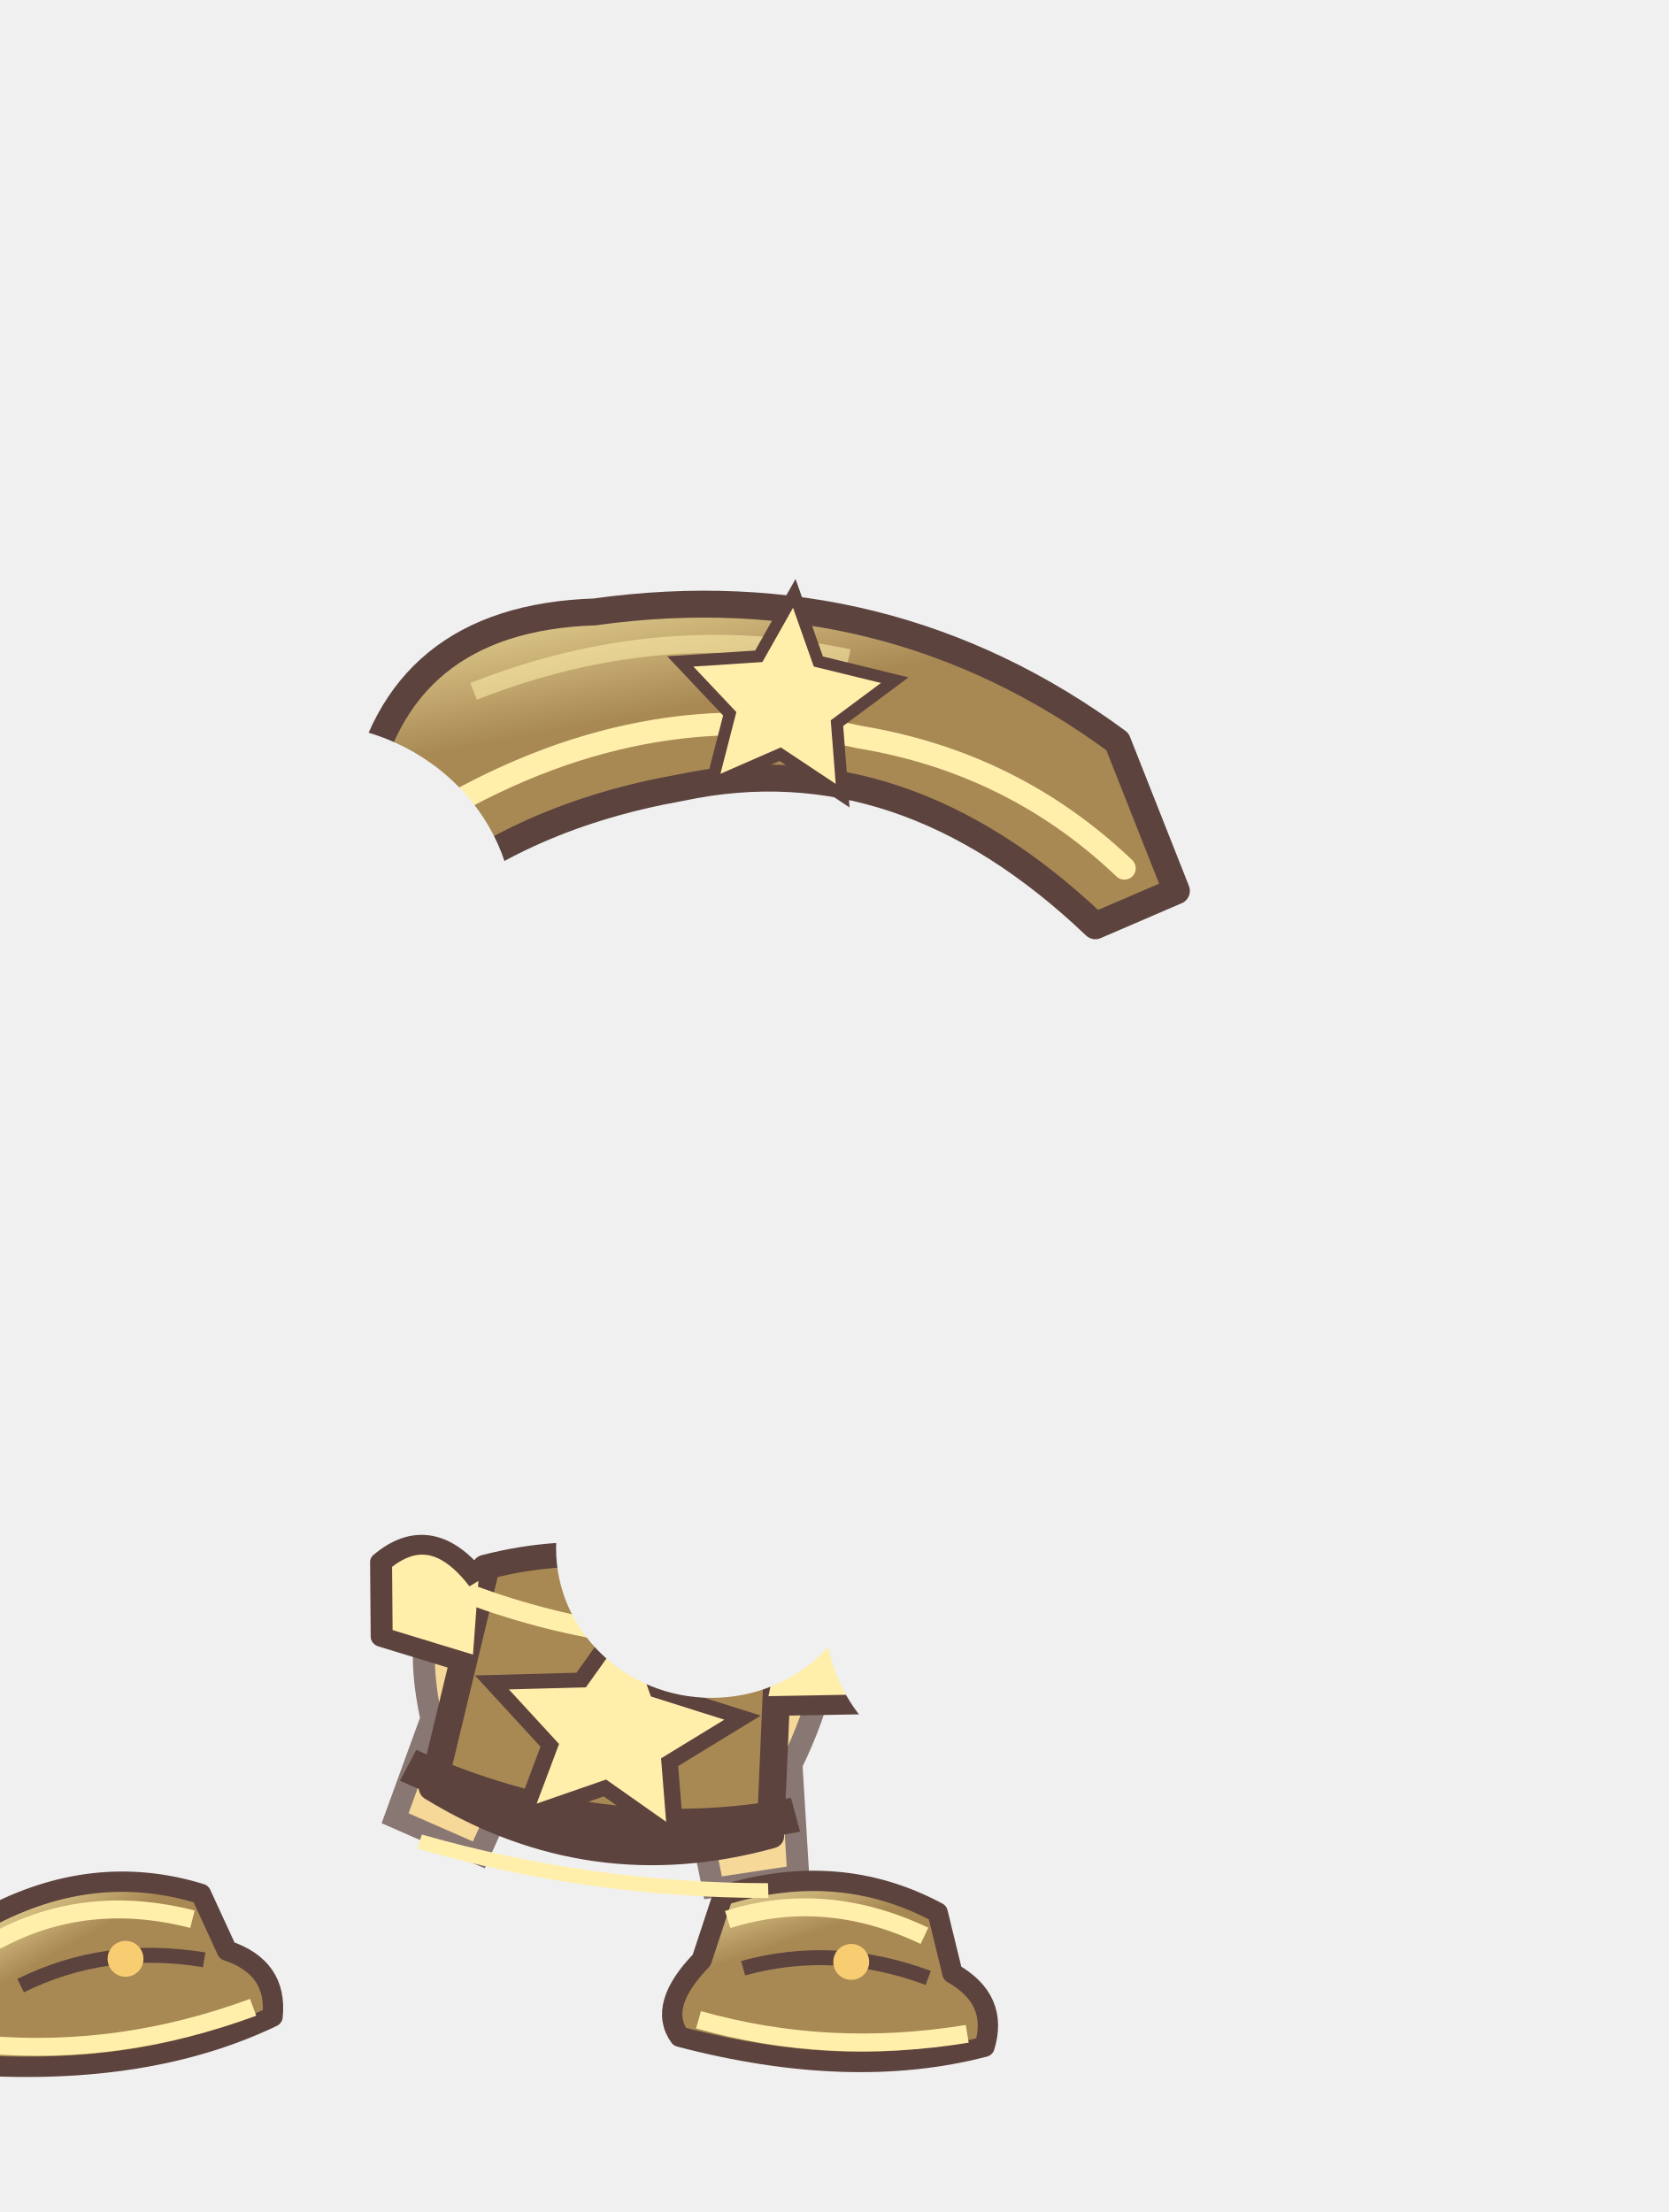
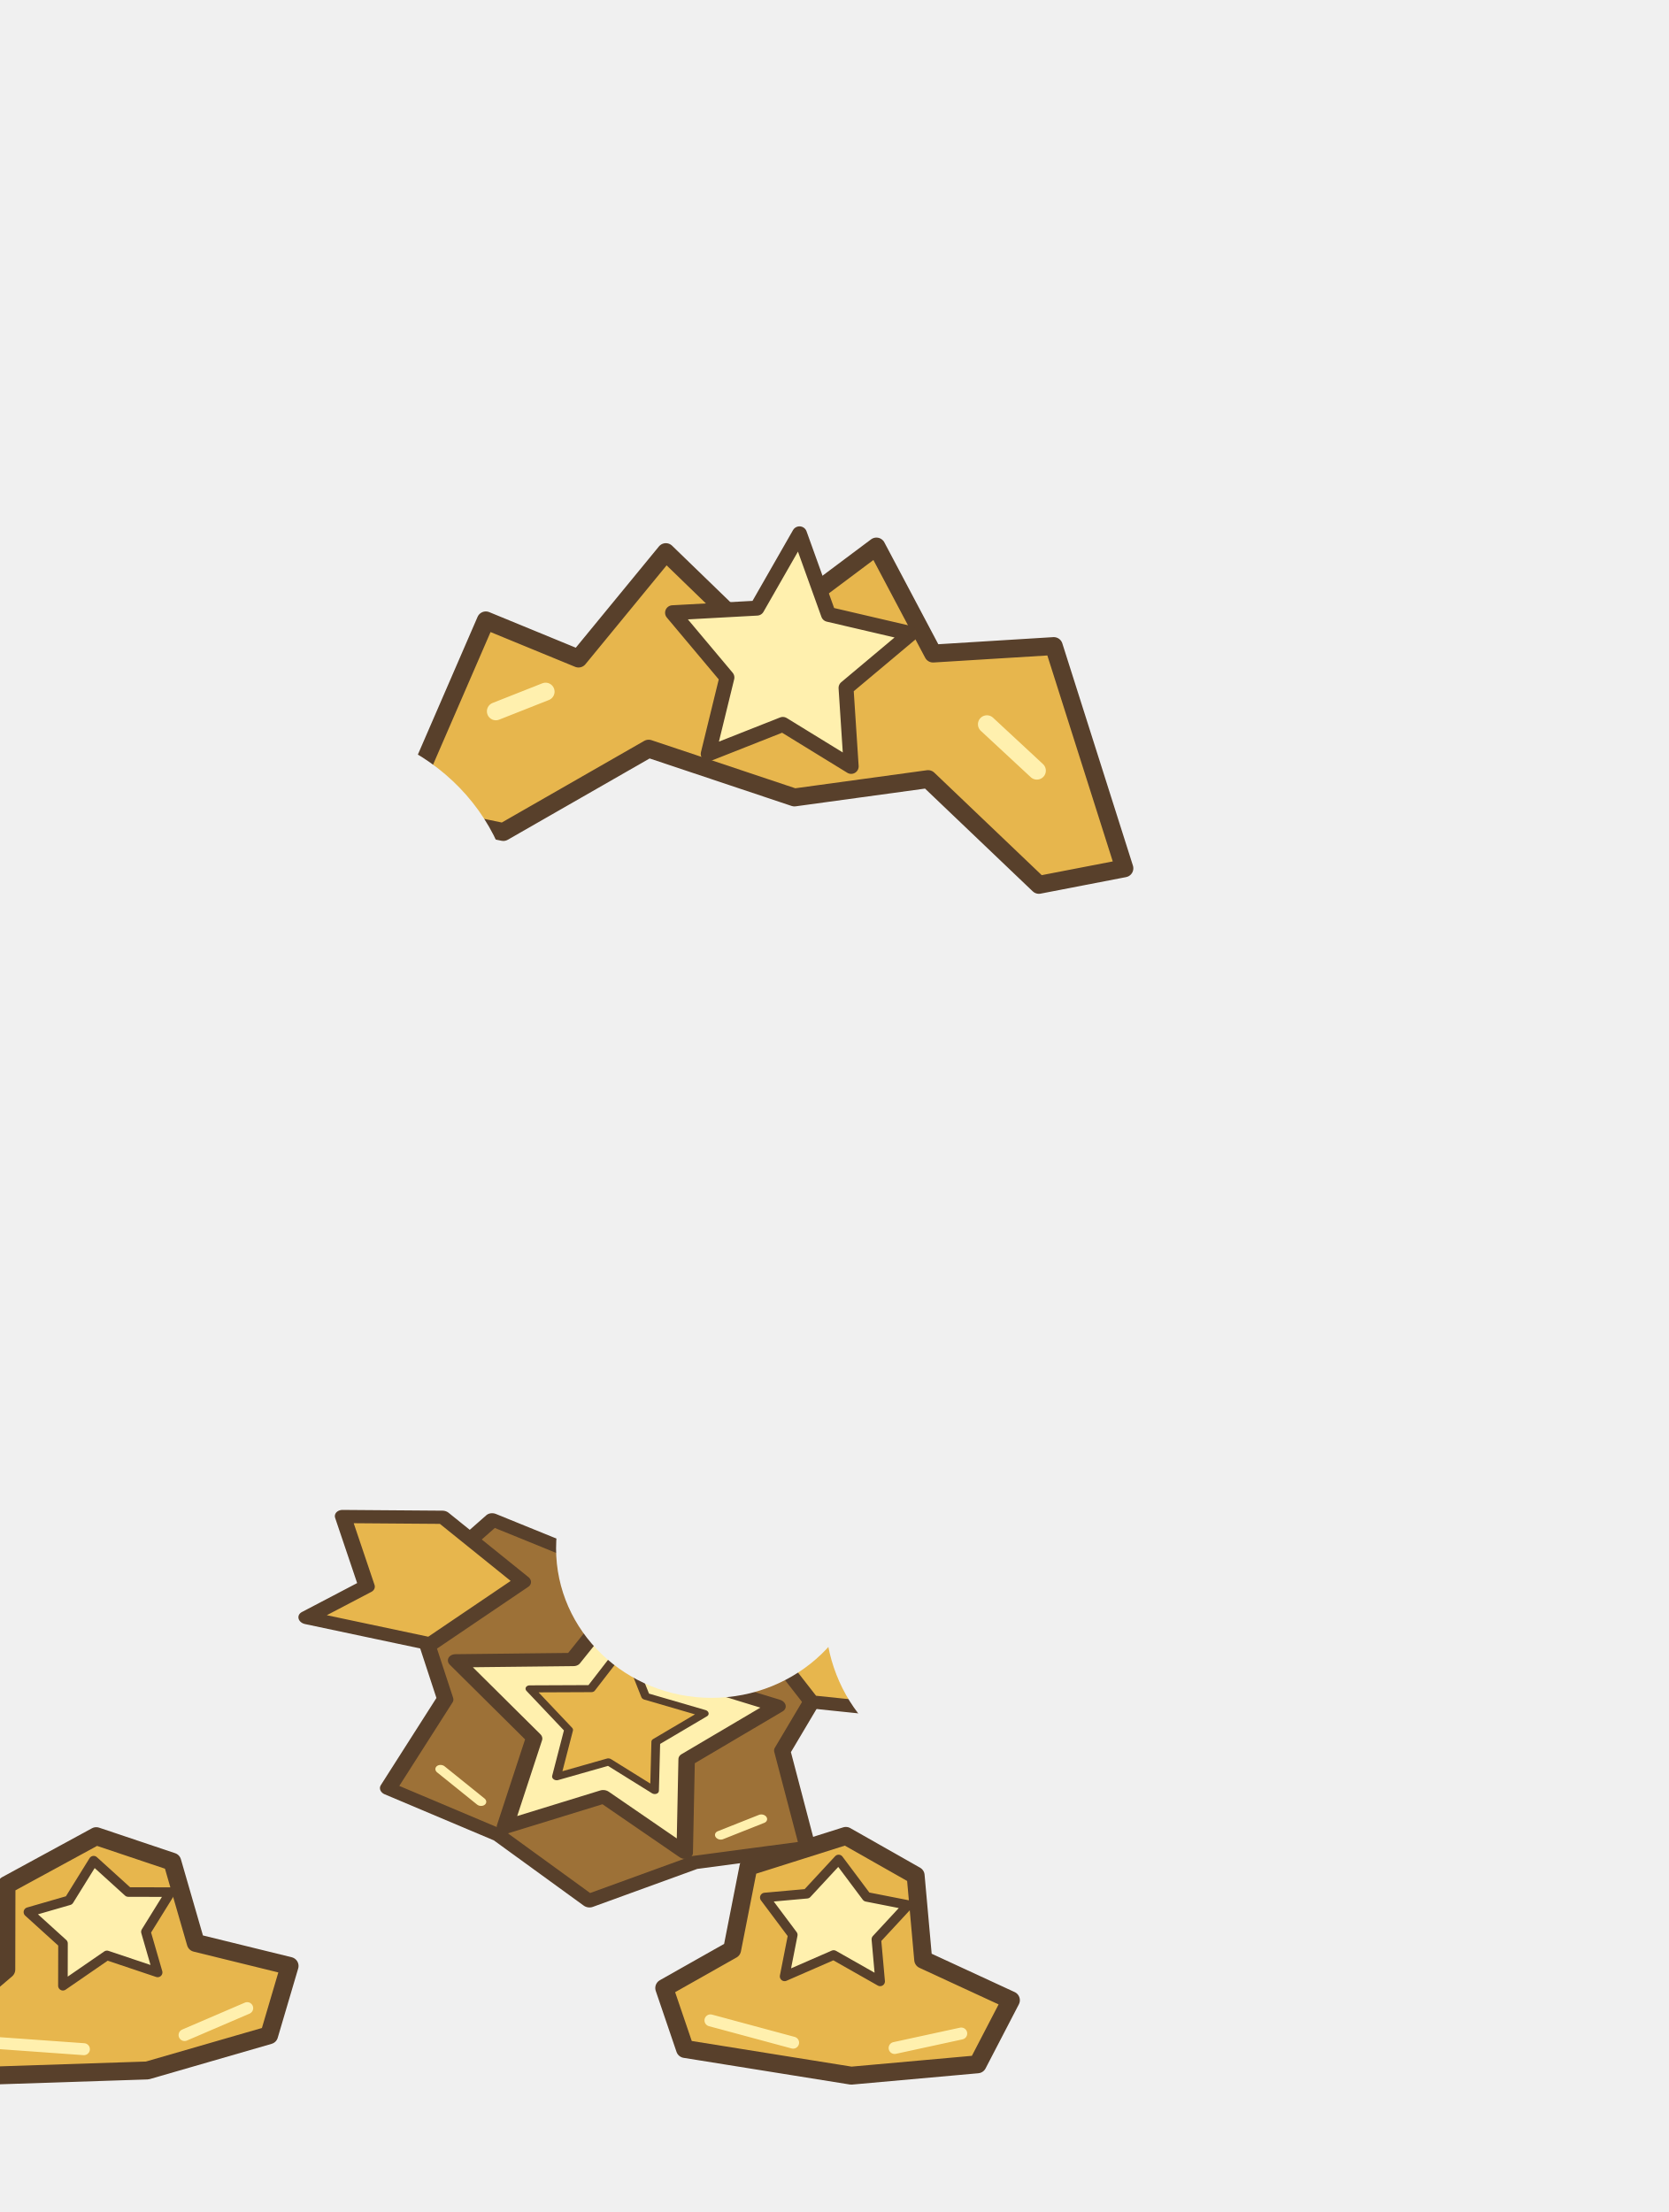
<svg xmlns="http://www.w3.org/2000/svg" width="279" height="370" viewBox="0 0 279 370" data-armor="star" data-phase="attack" data-frame="4">
  <defs>
-     <linearGradient id="metal" x1="0" y1="0" x2=".7" y2="1">
-       <stop stop-color="#ffefab" />
-       <stop offset=".4" stop-color="#a88954" />
-       <stop offset="1" stop-color="#a88954" />
+     <linearGradient id="metal" x1="0" y1="0" x2=".8" y2="1">
+       <stop stop-color="#fff0ae" />
+       <stop offset=".55" stop-color="#9d7137" />
+       <stop offset="1" stop-color="#fff0ae" />
    </linearGradient>
    <mask id="details" maskUnits="userSpaceOnUse" x="0" y="0" width="279" height="370">
      <rect width="279" height="370" fill="white" />
      <g fill="black">
        <ellipse data-protect="flower" cx="51" cy="154" rx="35" ry="33" />
        <ellipse data-protect="paw" cx="119" cy="259" rx="26" ry="25" />
        <ellipse data-protect="paw" cx="162" cy="270" rx="24" ry="26" />
        <polygon data-protect="scarf" points="28,211 80,225 126,248 158,223 161,213" />
      </g>
    </mask>
  </defs>
  <g mask="url(#details)">
    <g transform="translate(19 335) rotate(-8)">
      <g data-part="boot">
-         <path d="M-19 -17Q0 -24 17 -16L20 -6Q28 -2 26 6Q4 13 -25 7Q-29 2 -22 -6Z" fill="url(#metal)" stroke="#5c433e" stroke-width="3.4" stroke-linejoin="round" />
-         <path d="M-18 -13Q-2 -19 15 -12M-22 4Q0 9 23 4" fill="none" stroke="#ffefab" stroke-width="3" />
-         <path d="M-15 -5Q0 -10 16 -5" fill="none" stroke="#5c433e" stroke-width="2.5" />
-         <circle cx="3" cy="-7" r="3" fill="#f8cd72" />
+         <path d="M-15 -22L1 -28L13 -22L15 -8L30 -2L25 9L4 12L-24 9L-28 -1L-17 -8Z" fill="#e7b64d" stroke="#58402b" stroke-width="3" stroke-linejoin="round" stroke-linecap="round" />
+         <path d="M-5 -18L0 -24L5 -18L12 -17L7 -11L8 -4L0 -8L-8 -4L-7 -11L-12 -17Z" fill="#fff0ae" stroke="#58402b" stroke-width="1.6" stroke-linejoin="round" stroke-linecap="round" />
+         <path d="M-20 4L-6 7M11 7L22 4" fill="none" stroke="#fff0ae" stroke-width="2" stroke-linejoin="round" stroke-linecap="round" />
      </g>
    </g>
    <g transform="translate(139 335) rotate(3)">
      <g data-part="boot">
-         <path d="M-19 -17Q0 -24 17 -16L20 -6Q28 -2 26 6Q4 13 -25 7Q-29 2 -22 -6Z" fill="url(#metal)" stroke="#5c433e" stroke-width="3.4" stroke-linejoin="round" />
-         <path d="M-18 -13Q-2 -19 15 -12M-22 4Q0 9 23 4" fill="none" stroke="#ffefab" stroke-width="3" />
-         <path d="M-15 -5Q0 -10 16 -5" fill="none" stroke="#5c433e" stroke-width="2.5" />
-         <circle cx="3" cy="-7" r="3" fill="#f8cd72" />
+         <path d="M-15 -22L1 -28L13 -22L15 -8L30 -2L25 9L4 12L-24 9L-28 -1L-17 -8Z" fill="#e7b64d" stroke="#58402b" stroke-width="3" stroke-linejoin="round" stroke-linecap="round" />
+         <path d="M-5 -18L0 -24L5 -18L12 -17L7 -11L8 -4L0 -8L-8 -4L-7 -11L-12 -17Z" fill="#fff0ae" stroke="#58402b" stroke-width="1.6" stroke-linejoin="round" stroke-linecap="round" />
+         <path d="M-20 4L-6 7M11 7L22 4" fill="none" stroke="#fff0ae" stroke-width="2" stroke-linejoin="round" stroke-linecap="round" />
      </g>
    </g>
    <g transform="translate(103 286) rotate(8)">
-       <g data-part="chestplate" transform="translate(-46 -33) scale(0.92 0.825)">
-         <path d="M16 18Q11 29 17 47L13 68 29 73 34 54 66 54 72 73 87 68 83 46Q89 25 84 18" fill="#f8cd72" opacity=".7" stroke="#5c433e" stroke-width="4" />
-         <path d="M23 15 Q49 3 77 15 L81 61 Q50 76 19 61Z" fill="#a88954" stroke="#5c433e" stroke-width="5" stroke-linejoin="round" />
-         <path d="M22 18Q12 7 4 17L6 32 23 35M78 18Q88 7 96 17L94 32 77 35" fill="#ffefab" stroke="#5c433e" stroke-width="4" stroke-linejoin="round" />
-         <path d="M21 21Q50 28 79 21" fill="none" stroke="#ffefab" stroke-width="4" />
-         <path d="M14 57Q51 69 85 56" fill="none" stroke="#5c433e" stroke-width="7" />
-         <path d="M50 20 57 35 73 38 61 49 64 64 50 56 36 64 39 49 27 38 43 35Z" fill="#ffefab" stroke="#5c433e" stroke-width="3" />
-         <path d="M18 72Q50 77 82 72" fill="none" stroke="#ffefab" stroke-width="3" />
+       <g data-part="chestplate" transform="scale(0.92 0.7333333)">
+         <path d="M-27 -39L-8 -33L0 -44L10 -32L28 -41L39 -20L31 4L38 25L18 32L0 44L-18 32L-39 25L-31 3L-40 -20Z" fill="#9d7137" stroke="#58402b" stroke-width="3" stroke-linejoin="round" stroke-linecap="round" />
+         <path d="M-36 -38L-54 -35L-48 -20L-58 -11L-35 -9L-20 -26Z" fill="#e7b64d" stroke="#58402b" stroke-width="3" stroke-linejoin="round" stroke-linecap="round" />
+         <path d="M35 -37L53 -33L48 -20L57 -9L35 -8L21 -25Z" fill="#e7b64d" stroke="#58402b" stroke-width="3" stroke-linejoin="round" stroke-linecap="round" />
+         <path d="M0 -29L9 -10L29 -6L14 9L16 30L0 20L-17 30L-14 9L-30 -6L-9 -10Z" fill="#fff0ae" stroke="#58402b" stroke-width="3" stroke-linejoin="round" stroke-linecap="round" />
+         <path d="M0 -15L5 -4L16 -2L8 6L9 17L0 12L-9 17L-8 6L-16 -2L-5 -4Z" fill="#e7b64d" stroke="#58402b" stroke-width="1.6" stroke-linejoin="round" stroke-linecap="round" />
+         <path d="M-30 19L-22 25M29 20L22 25" fill="none" stroke="#fff0ae" stroke-width="2" stroke-linejoin="round" stroke-linecap="round" />
      </g>
    </g>
    <g transform="translate(127 166) rotate(5)">
      <g data-part="helmet">
-         <path d="M-69 -26Q-66 -57 -33 -61Q15 -72 56 -47L68 -23L55 -16Q20 -44 -16 -33Q-42 -26 -58 -10Z" fill="url(#metal)" stroke="#5c433e" stroke-width="4.5" stroke-linejoin="round" />
-         <path d="M-58 -24Q-24 -49 13 -44Q39 -42 59 -26" fill="none" stroke="#ffefab" stroke-width="3.8" stroke-linecap="round" />
-         <path d="M-52 -46Q-22 -61 10 -57" fill="none" stroke="#ffefab" stroke-width="3" opacity=".55" />
-         <path d="M0 -67L5 -56L18 -54L9 -46L11 -34L0 -40L-11 -34L-9 -46L-18 -54L-5 -56Z" fill="#ffefab" stroke="#5c433e" stroke-width="2" />
+         <path d="M-62 -25L-51 -58L-35 -53L-22 -72L-6 -59L13 -76L24 -59L44 -62L59 -26L45 -22L25 -38L3 -33L-22 -39L-45 -23Z" fill="#e7b64d" stroke="#58402b" stroke-width="3" stroke-linejoin="round" stroke-linecap="round" />
+         <path d="M0 -77L6 -64L20 -62L10 -52L12 -39L0 -45L-12 -39L-10 -52L-20 -62L-6 -64Z" fill="#fff0ae" stroke="#58402b" stroke-width="2.5" stroke-linejoin="round" stroke-linecap="round" />
+         <path d="M-48 -43L-40 -47M34 -48L43 -41" fill="none" stroke="#fff0ae" stroke-width="3" stroke-linejoin="round" stroke-linecap="round" />
      </g>
    </g>
  </g>
</svg>
